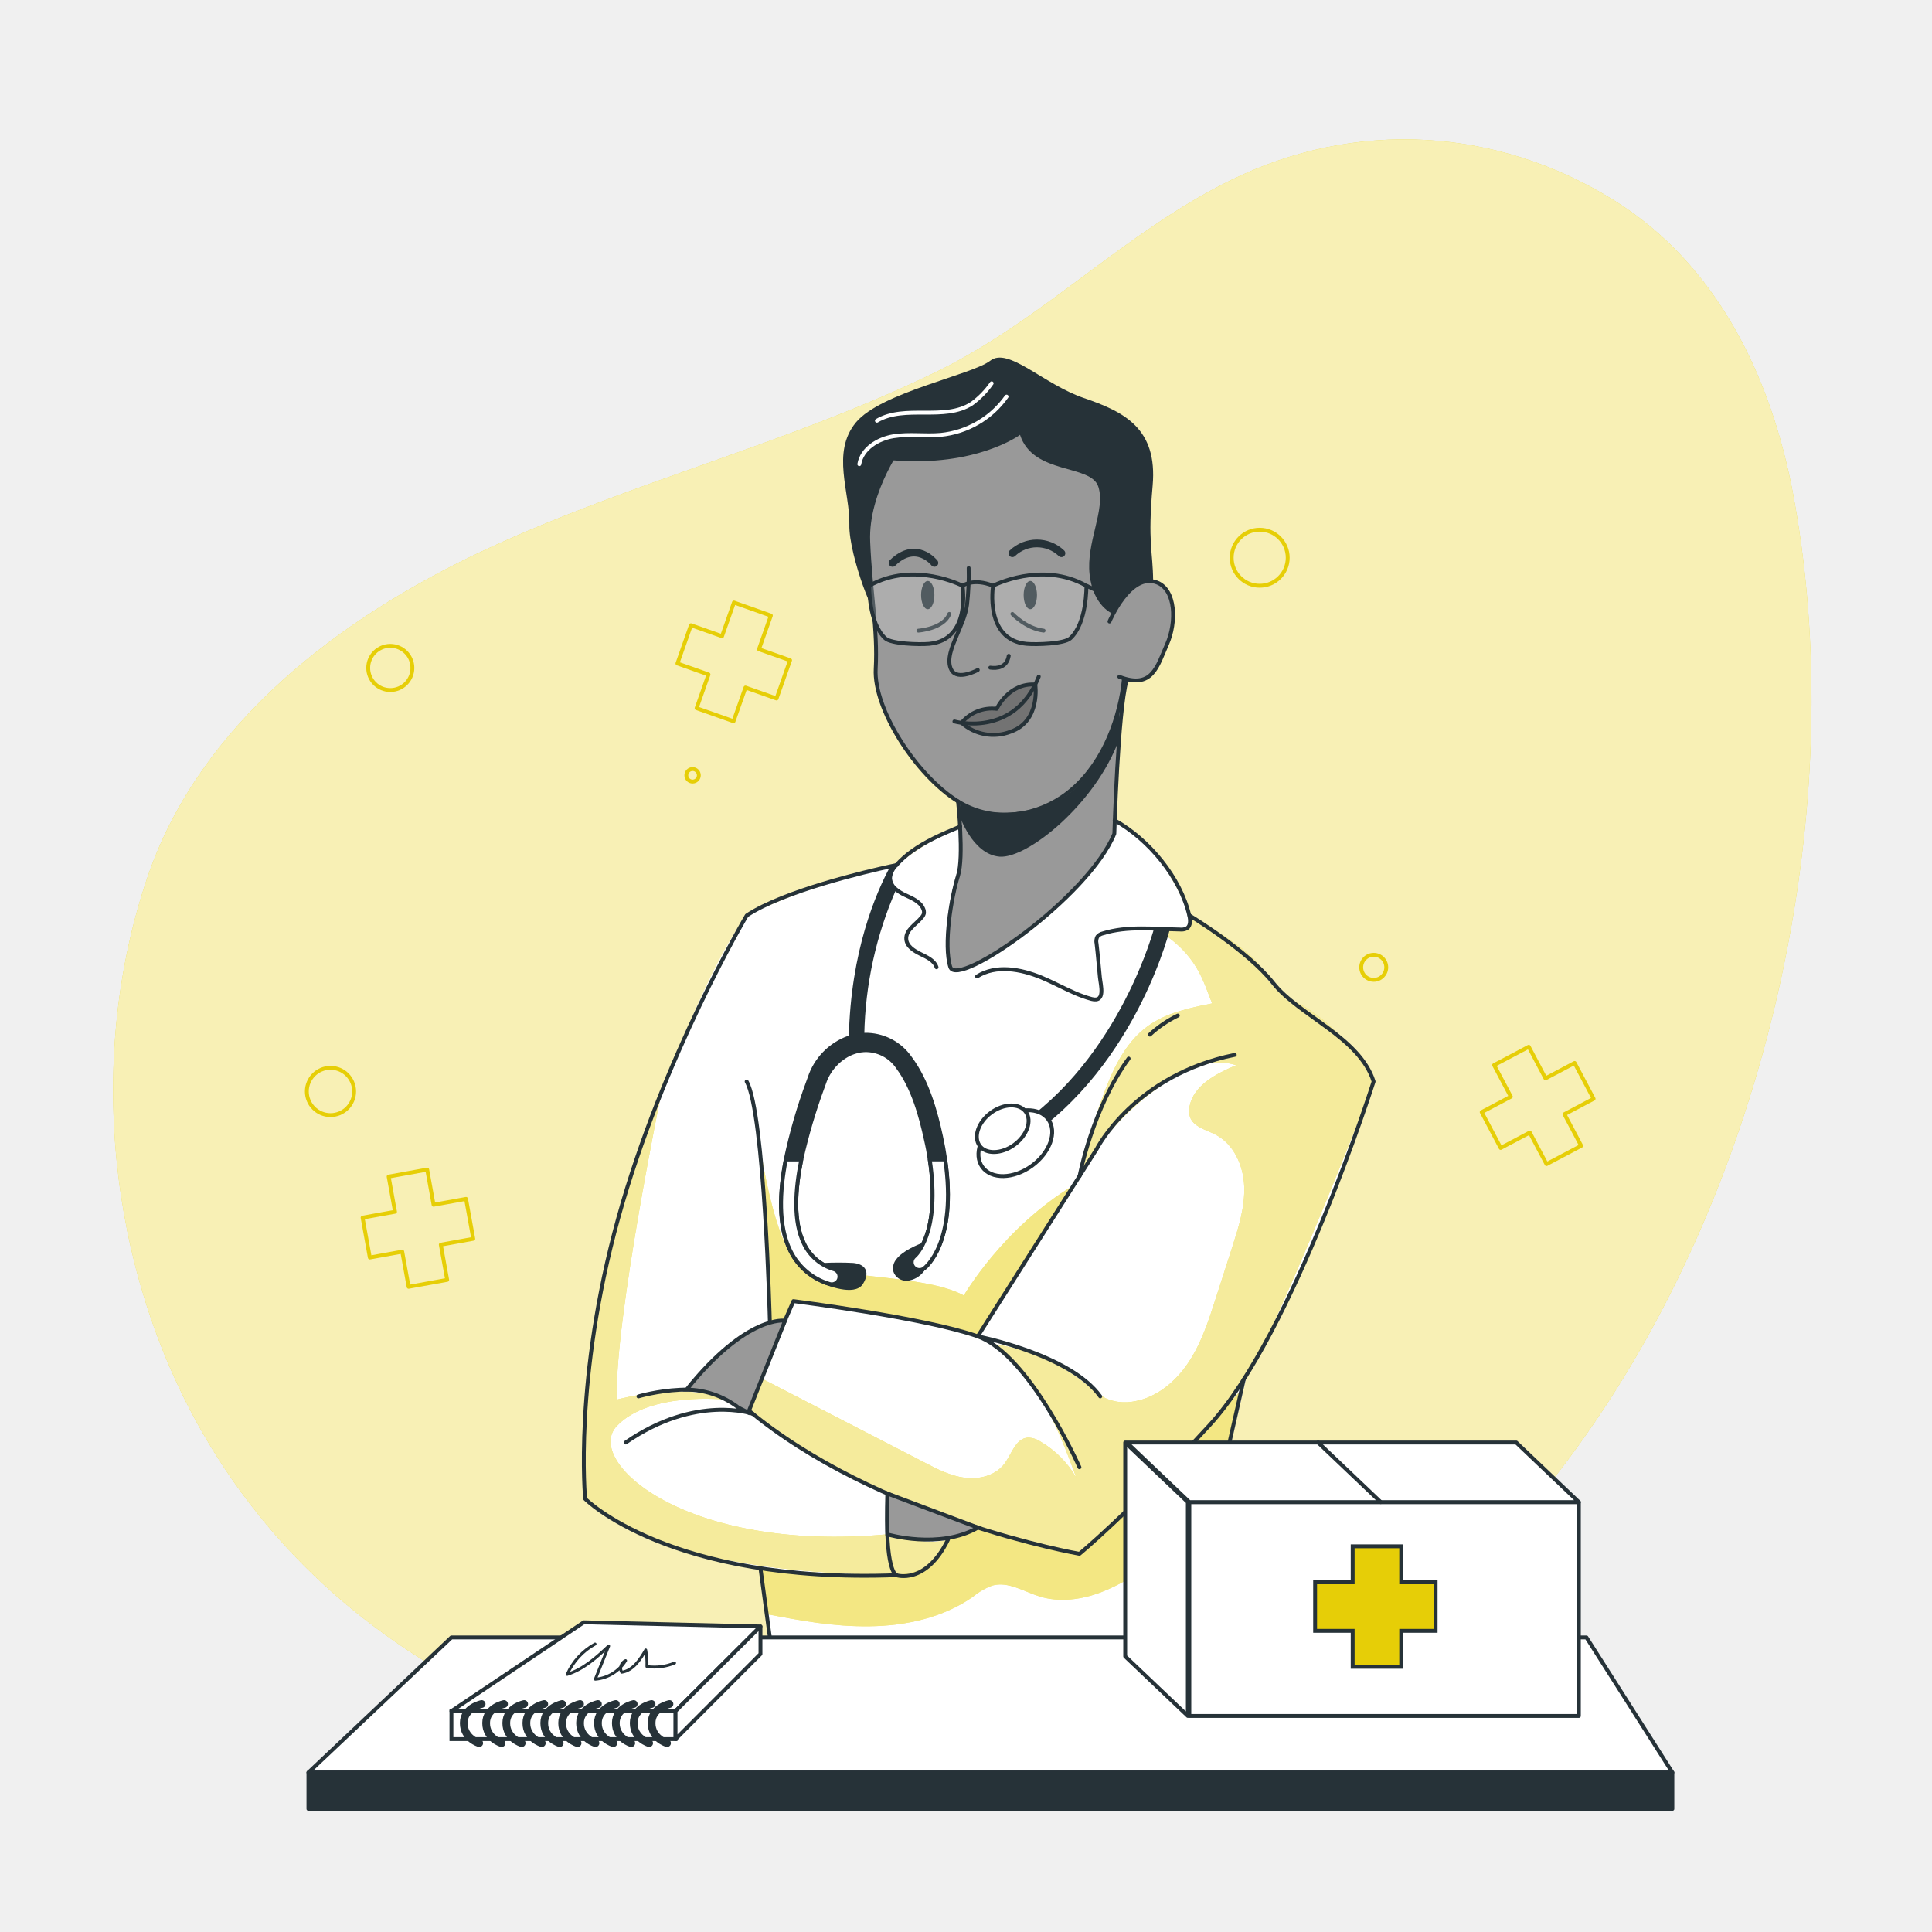
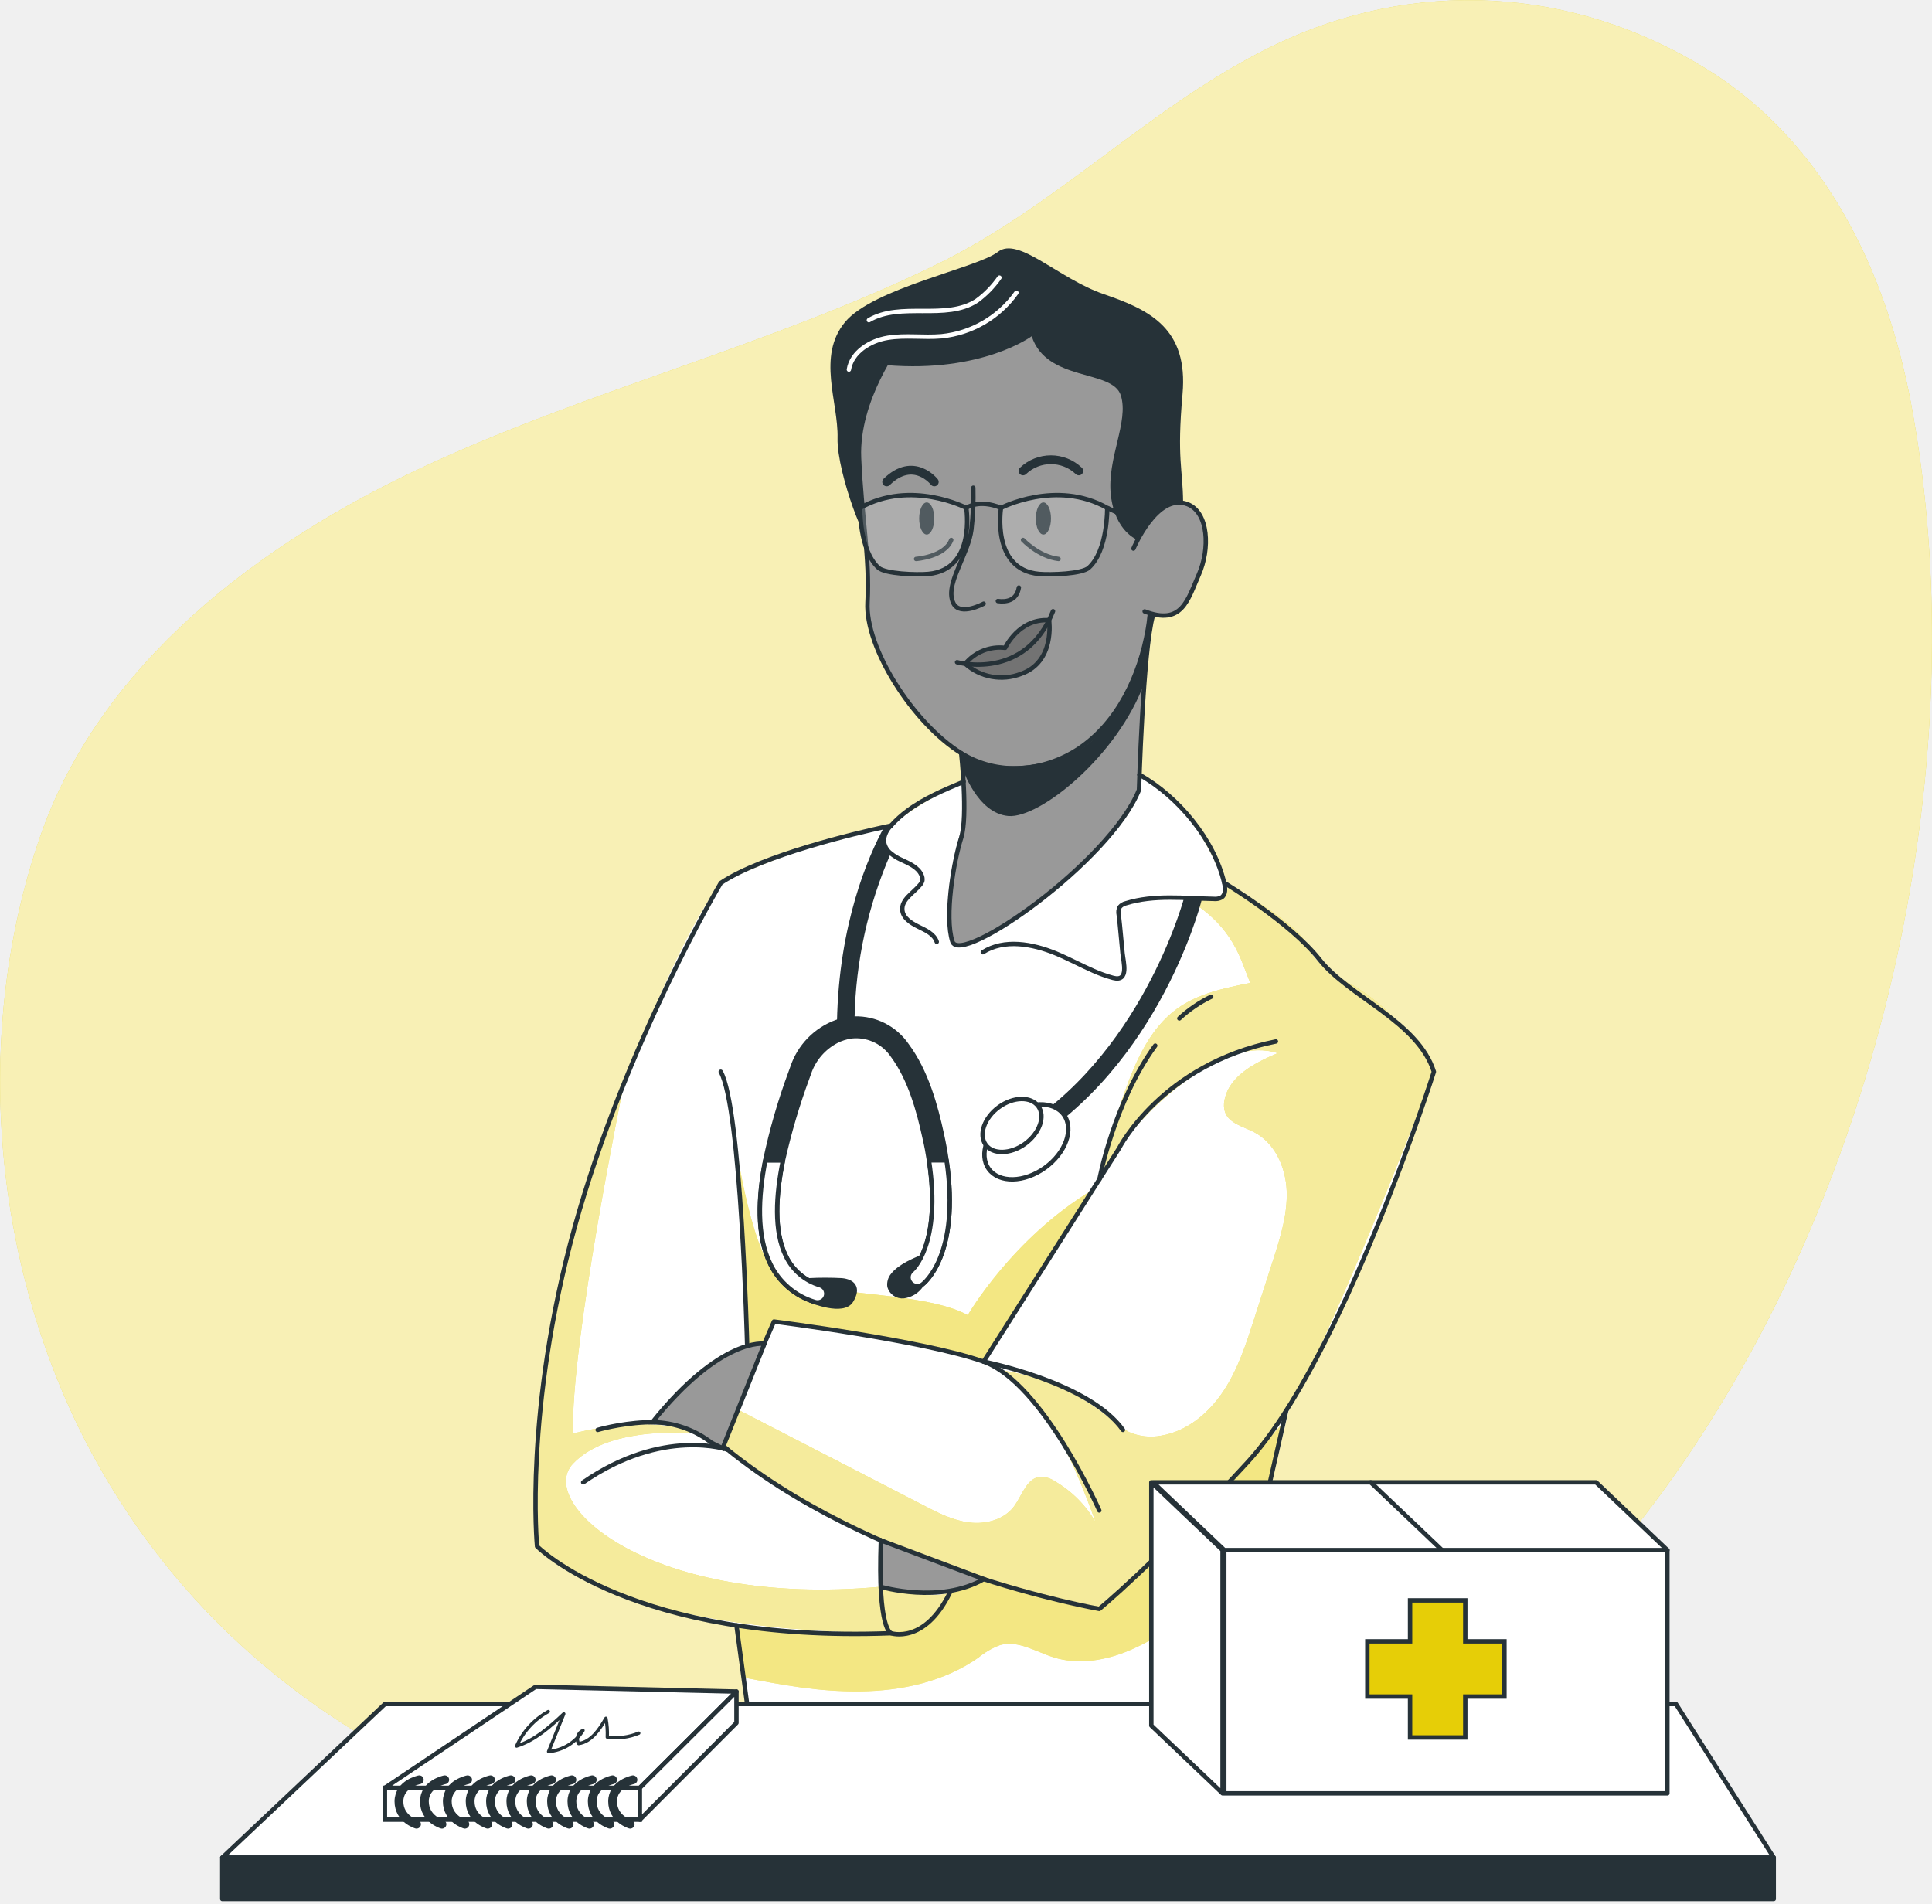
- <svg xmlns="http://www.w3.org/2000/svg" viewBox="0 0 500 500">
-   <g id="freepik--background-simple--inject-110">
+ <svg xmlns="http://www.w3.org/2000/svg" viewBox="29.25 36.03 439.57 433.1">
+   <g id="freepik--background-simple--inject-71">
    <path d="M417.69,51.84c-30.45-18.94-66.95-21-99.11-5.23C291.19,60,269.88,82.77,242.46,96.17,205,114.5,163.87,124.52,126,142.08s-74.12,45.08-87.7,84.56c-16,46.63-10.38,101.46,14.09,144.09,39.78,69.29,118.68,93.9,194.64,93,160.51-1.89,243.19-196.29,217-336C458.31,97.46,444.37,68.43,417.69,51.84Z" style="fill:#E6CE07" />
    <path d="M417.69,51.84c-30.45-18.94-66.95-21-99.11-5.23C291.19,60,269.88,82.77,242.46,96.17,205,114.5,163.87,124.52,126,142.08s-74.12,45.08-87.7,84.56c-16,46.63-10.38,101.46,14.09,144.09,39.78,69.29,118.68,93.9,194.64,93,160.51-1.89,243.19-196.29,217-336C458.31,97.46,444.37,68.43,417.69,51.84Z" style="fill:#fff;opacity:0.7" />
  </g>
-   <g id="freepik--Graphics--inject-110">
-     <polygon points="120.61 310.27 112.21 311.79 110.56 302.69 100.58 304.5 102.23 313.6 93.84 315.12 95.71 325.45 104.1 323.93 105.75 333.03 115.73 331.23 114.08 322.12 122.48 320.6 120.61 310.27" style="fill:none;stroke:#E6CE07;stroke-linecap:round;stroke-linejoin:round" />
-     <polygon points="204.47 170.87 196.42 168.03 199.5 159.31 189.94 155.93 186.86 164.65 178.81 161.81 175.32 171.71 183.36 174.55 180.28 183.28 189.84 186.65 192.93 177.93 200.97 180.77 204.47 170.87" style="fill:none;stroke:#E6CE07;stroke-linecap:round;stroke-linejoin:round" />
-     <polygon points="407.51 275.09 399.97 279.08 395.64 270.9 386.67 275.64 391 283.82 383.46 287.81 388.37 297.09 395.91 293.1 400.24 301.27 409.21 296.53 404.88 288.35 412.42 284.36 407.51 275.09" style="fill:none;stroke:#E6CE07;stroke-linecap:round;stroke-linejoin:round" />
-     <circle cx="85.53" cy="282.47" r="6.12" style="fill:none;stroke:#E6CE07;stroke-linecap:round;stroke-linejoin:round" />
-     <path d="M180.86,200.65a1.62,1.62,0,1,1-1.62-1.62A1.62,1.62,0,0,1,180.86,200.65Z" style="fill:none;stroke:#E6CE07;stroke-linecap:round;stroke-linejoin:round" />
-     <path d="M106.73,172.86a5.72,5.72,0,1,1-5.72-5.72A5.73,5.73,0,0,1,106.73,172.86Z" style="fill:none;stroke:#E6CE07;stroke-linecap:round;stroke-linejoin:round" />
-     <path d="M358.76,250.34a3.24,3.24,0,1,1-3.24-3.24A3.24,3.24,0,0,1,358.76,250.34Z" style="fill:none;stroke:#E6CE07;stroke-linecap:round;stroke-linejoin:round" />
-     <circle cx="326.01" cy="144.34" r="7.25" style="fill:none;stroke:#E6CE07;stroke-linecap:round;stroke-linejoin:round" />
-   </g>
-   <g id="freepik--Character--inject-110">
+   <g id="freepik--Character--inject-71">
    <path d="M281.37,209.51c.38.57,11.85,2.86,17.8,11.51a82.52,82.52,0,0,1,8.66,15.91s9.95,5.92,15.05,10.8,11.18,11.36,15.87,14.76,14.34,9.85,16.77,17.4c0,0-14.47,39.63-18.56,48.39s-14.18,27.35-14.18,27.35l-18,76.47H200.37l-3.56-26.23s-32-6.28-45.37-18c0,0-1.26-29,4.33-54.87s24.6-79.66,37.48-96.09c0,0,20.57-9.84,38.72-13,0,0,11.78-9.31,19.49-10.3S281.37,209.51,281.37,209.51Z" style="fill:#fff" />
    <path d="M198.22,417.69c9.27,1.77,17.35,3.3,26.79,3.19s19.08-2.23,26.8-7.64a17.23,17.23,0,0,1,5-2.9c4.1-1.15,8.16,1.56,12.23,2.82,5.16,1.6,10.82.84,15.88-1.08s9.61-4.91,14.12-7.89q-1,13.8-.65,27.65l6.43.26,16.47-72.47s-28.17,32.72-41.9,42.49l-26.34-6.78s-2.48,2.06-7.7,3.1c0,0-2.39,9.19-15.83,9.21s-32.71-1.78-32.71-1.78Z" style="fill:#E6CE07" />
    <path d="M198.22,417.69c9.27,1.77,17.35,3.3,26.79,3.19s19.08-2.23,26.8-7.64a17.23,17.23,0,0,1,5-2.9c4.1-1.15,8.16,1.56,12.23,2.82,5.16,1.6,10.82.84,15.88-1.08s9.61-4.91,14.12-7.89q-1,13.8-.65,27.65l6.43.26,16.47-72.47s-28.17,32.72-41.9,42.49l-26.34-6.78s-2.48,2.06-7.7,3.1c0,0-2.39,9.19-15.83,9.21s-32.71-1.78-32.71-1.78Z" style="fill:#fff;opacity:0.5" />
    <path d="M171.23,282.47S159,341.84,159.62,362.23c0,0,16.62-4.66,28.22,0,0,0-19.74-2.2-28.24,6.85s17.66,32.83,70,28c0,0,10.44,3.27,15.74,1.35,0,0-1.42,9.46-15.83,9.21-14.35-.57-56.33-.92-78.08-19.76C151.44,387.89,148.7,333.31,171.23,282.47Z" style="fill:#E6CE07" />
    <path d="M171.23,282.47S159,341.84,159.62,362.23c0,0,16.62-4.66,28.22,0,0,0-19.74-2.2-28.24,6.85s17.66,32.83,70,28c0,0,10.44,3.27,15.74,1.35,0,0-1.42,9.46-15.83,9.21-14.35-.57-56.33-.92-78.08-19.76C151.44,387.89,148.7,333.31,171.23,282.47Z" style="fill:#fff;opacity:0.6" />
    <path d="M196.24,293.85s3.61,26.29,9.44,31.79,33,3.7,43.76,9.63c0,0,10.13-17.55,28.45-28.53l-24.84,39.11-21.47-5.07-26.21-4-2.2,5.06-3.94,0S198.79,313.78,196.24,293.85Z" style="fill:#E6CE07" />
    <path d="M196.24,293.85s3.61,26.29,9.44,31.79,33,3.7,43.76,9.63c0,0,10.13-17.55,28.45-28.53l-24.84,39.11-21.47-5.07-26.21-4-2.2,5.06-3.94,0S198.79,313.78,196.24,293.85Z" style="fill:#fff;opacity:0.5" />
    <path d="M298.93,240.3c11.23,6.61,12.49,14.06,14.8,19.38-5.84,1.16-11.88,2.4-16.7,5.89-6,4.36-9.25,11.58-11.77,18.59a185.24,185.24,0,0,0-6,20.26,69.61,69.61,0,0,1,22.49-24.34c5.39-3.56,12.05-6.43,18.2-4.42-5.16,2.19-11,5.15-12.09,10.65a5.17,5.17,0,0,0,.11,2.76c.92,2.59,4.14,3.29,6.58,4.55,4.76,2.45,7.24,8,7.45,13.38s-1.44,10.58-3.07,15.67q-2.15,6.69-4.3,13.38c-1.83,5.7-3.69,11.48-7,16.48s-8.28,9.19-14.19,10.17a12.35,12.35,0,0,1-7.33-.83,24.32,24.32,0,0,1-4.83-3.45,50,50,0,0,0-24.64-10.64c11.62,7.68,17.12,21.63,21.94,34.7a25.55,25.55,0,0,0-9.25-9.36,5.91,5.91,0,0,0-3.36-1.06c-3.16.25-4.16,4.28-6.06,6.8-2.28,3-6.45,4.07-10.19,3.59s-7.18-2.23-10.54-4l-42.51-21.92-3,9s33.86,27,85.74,36.55c0,0,33.7-26.63,45.64-50.24s30.49-72,30.49-72-6.79-12.86-18.43-19.57c0,0-8.69-4.11-10.52-9.19s-18.16-13.85-18.16-13.85S310.55,242.65,298.93,240.3Z" style="fill:#E6CE07" />
    <path d="M298.93,240.3c11.23,6.61,12.49,14.06,14.8,19.38-5.84,1.16-11.88,2.4-16.7,5.89-6,4.36-9.25,11.58-11.77,18.59a185.24,185.24,0,0,0-6,20.26,69.61,69.61,0,0,1,22.49-24.34c5.39-3.56,12.05-6.43,18.2-4.42-5.16,2.19-11,5.15-12.09,10.65a5.17,5.17,0,0,0,.11,2.76c.92,2.59,4.14,3.29,6.58,4.55,4.76,2.45,7.24,8,7.45,13.38s-1.44,10.58-3.07,15.67q-2.15,6.69-4.3,13.38c-1.83,5.7-3.69,11.48-7,16.48s-8.28,9.19-14.19,10.17a12.35,12.35,0,0,1-7.33-.83,24.32,24.32,0,0,1-4.83-3.45,50,50,0,0,0-24.64-10.64c11.62,7.68,17.12,21.63,21.94,34.7a25.55,25.55,0,0,0-9.25-9.36,5.91,5.91,0,0,0-3.36-1.06c-3.16.25-4.16,4.28-6.06,6.8-2.28,3-6.45,4.07-10.19,3.59s-7.18-2.23-10.54-4l-42.51-21.92-3,9s33.86,27,85.74,36.55c0,0,33.7-26.63,45.64-50.24s30.49-72,30.49-72-6.79-12.86-18.43-19.57c0,0-8.69-4.11-10.52-9.19s-18.16-13.85-18.16-13.85S310.55,242.65,298.93,240.3Z" style="fill:#fff;opacity:0.6" />
    <path d="M295.36,148.25s2.27-26.47-9.14-29-17.82-13-17.82-13l-40.48,11.3-6.28,24.34,4,12.32s.84,11.43,1,17.08,0,10,4.28,16.86,8.26,13.67,17.51,19.6v15.59s-5.72,16.69-2.56,26.93c0,0,1.89,2,7.11-1s27.55-17.92,35.34-33.5l2.42-39.61s6.43,1,9.2-4.86c4.07-5.73,3.91-12.41,2.33-17.85s-8.38-1.92-8.38-1.92Z" style="fill:#999" />
    <path d="M248.87,187.06a11.27,11.27,0,0,1,9.08-3.62s4.87-7.69,10-6.28c0,0,1.58,8.15-4.57,11.36C255.38,192.69,248.87,187.06,248.87,187.06Z" style="fill:#737373" />
    <path d="M233.83,114.18s-9.69,12.73-9.13,26,2.49,22.68,1.93,32.92,10.24,27.39,21.31,34.3c8.27,5.17,18.64,4.29,26.69-1,9-6,13.95-16.78,15.76-27.13.18-1,.32-2,.42-3.08" style="fill:none;stroke:#263238;stroke-linecap:round;stroke-linejoin:round" />
    <path d="M247.94,207.41s1.57,14.34,0,19.25c-1.73,5.39-3.82,17.94-2,23.61s35.87-18.16,42.45-34.51c0,0,.91-31.77,3.18-39.71" style="fill:none;stroke:#263238;stroke-linecap:round;stroke-linejoin:round" />
    <path d="M247,186.71s15.49,4.38,21.83-11.61" style="fill:none;stroke:#263238;stroke-linecap:round;stroke-linejoin:round" />
    <path d="M248.25,210.86s3.3,10.23,10.42,10.84,24.93-13.66,31-30.47v-8.41s-5,22-19.64,26-21.49-1.09-21.49-1.09Z" style="fill:#263238" />
    <path d="M267.94,177.16c-6.88-.48-10,6.28-10,6.28a10.18,10.18,0,0,0-9.08,3.62,12.3,12.3,0,0,0,12.69,2.3C269.37,186.64,267.94,177.16,267.94,177.16Z" style="fill:none;stroke:#263238;stroke-linecap:round;stroke-linejoin:round" />
    <path d="M250.69,147a66.94,66.94,0,0,1-.42,9.5c-.37,2.83-1.68,5.54-2.77,8.2-1,2.42-2.67,6.14-1.28,8.69,1.58,2.89,6.83,0,6.83,0" style="fill:none;stroke:#263238;stroke-linecap:round;stroke-linejoin:round" />
    <path d="M256.28,172.79c1.77.24,4.28,0,4.78-3.07" style="fill:none;stroke:#263238;stroke-linecap:round;stroke-linejoin:round" />
    <path d="M262,143.18a9.2,9.2,0,0,1,12.7,0" style="fill:none;stroke:#263238;stroke-linecap:round;stroke-linejoin:round;stroke-width:2px" />
    <path d="M241.82,145.68s-4.69-6-10.83,0" style="fill:none;stroke:#263238;stroke-linecap:round;stroke-linejoin:round;stroke-width:2px" />
    <path d="M287.13,160.85s5.35-12.85,12.33-10.09c4.81,1.91,5.1,10.21,2.55,16s-3.83,11.69-12.33,8.39" style="fill:none;stroke:#263238;stroke-linecap:round;stroke-linejoin:round" />
    <path d="M288.08,158.88s-5.14-1.82-6.09-10.17S286.16,132,284.26,126s-16.87-3-20.28-13.46c0,0-11.24,8.38-33,6.58,0,0-4.59,7.82-5.39,12.6a77.47,77.47,0,0,0,.08,22.53c0,.26.09.51.14.77,1.56,8.14-6.21-11.08-6-19.29s-4.74-18.64,1.71-26.41S251.62,97,256.28,93.35,270,99.42,280.47,103s19.15,7.85,17.83,22.7.07,16.84.13,24.66C298.43,150.38,293.59,148.56,288.08,158.88Z" style="fill:#263238" />
    <path d="M268.37,154c0,2-.77,3.66-1.73,3.66s-1.72-1.64-1.72-3.66.77-3.65,1.72-3.65S268.37,152,268.37,154Z" style="fill:#263238" />
    <path d="M241.82,154c0,2-.77,3.66-1.72,3.66s-1.72-1.64-1.72-3.66.77-3.65,1.72-3.65S241.82,152,241.82,154Z" style="fill:#263238" />
    <path d="M262,158.88s3.57,3.79,8.09,4.33" style="fill:none;stroke:#263238;stroke-linecap:round;stroke-linejoin:round" />
    <path d="M237.68,163.21s6.53-.46,8-4.33" style="fill:none;stroke:#263238;stroke-linecap:round;stroke-linejoin:round" />
    <path d="M252.86,252.7c4.86-3.09,11.29-1.93,16.61.26,2.92,1.21,5.7,2.73,8.61,4a31.67,31.67,0,0,0,4.44,1.58c3.65.95,2.34-3.58,2.13-5.61-.3-2.91-.51-5.83-.86-8.72a2.63,2.63,0,0,1,.2-1.78,2.48,2.48,0,0,1,1.42-.87c6.41-2,13.32-1.12,20-1a3,3,0,0,0,1.76-.33c1-.65.89-2.12.62-3.28-2.31-9.88-10.46-19.71-19.32-24.65" style="fill:none;stroke:#263238;stroke-linecap:round;stroke-linejoin:round" />
    <path d="M248.5,213.9c-4.41,1.84-8.94,3.75-12.74,6.57a24.57,24.57,0,0,0-3.79,3.42,5.34,5.34,0,0,0-1.63,3.31,3.94,3.94,0,0,0,1.59,3,10.14,10.14,0,0,0,2.2,1.38c1.84.87,4,1.72,4.78,3.57a2.17,2.17,0,0,1,.2,1.25,2.3,2.3,0,0,1-.56,1c-1.52,1.85-4.2,3.28-4,5.67.13,1.85,2,3,3.66,3.82s3.6,1.67,4.17,3.44" style="fill:none;stroke:#263238;stroke-linecap:round;stroke-linejoin:round" />
    <path d="M222.39,120.13c.65-4,4.83-6.58,8.85-7.23s8.15,0,12.2-.35a23.78,23.78,0,0,0,17.06-9.91" style="fill:none;stroke:#fff;stroke-linecap:round;stroke-linejoin:round" />
    <path d="M226.94,108.89c7.26-4.29,17.46.17,24.54-4.41a22.13,22.13,0,0,0,5.16-5.28" style="fill:none;stroke:#fff;stroke-linecap:round;stroke-linejoin:round" />
    <path d="M319.55,273c-26,5.19-35.7,24.32-35.7,24.32l-30.8,48.51" style="fill:none;stroke:#263238;stroke-linecap:round;stroke-linejoin:round" />
    <path d="M297.57,267.76a29.53,29.53,0,0,1,7.25-4.94" style="fill:none;stroke:#263238;stroke-linecap:round;stroke-linejoin:round" />
    <path d="M279.39,304.38s3.28-17.52,12.7-30.43" style="fill:none;stroke:#263238;stroke-linecap:round;stroke-linejoin:round" />
    <path d="M199.23,341.76s-1.35-53.67-6-61.87" style="fill:none;stroke:#263238;stroke-linecap:round;stroke-linejoin:round" />
    <path d="M307.83,236.93s15,9,21.66,17.46,22.4,14.08,26,25.5c0,0-20.73,65.32-42.45,88.93s-33.68,33.3-33.68,33.3-52.25-9.08-86.14-37.54l12.12-27.85s34.17,4.32,47.68,9.12,26.34,33.87,26.34,33.87" style="fill:none;stroke:#263238;stroke-linecap:round;stroke-linejoin:round" />
    <path d="M253.05,345.85s23.92,4.65,31.69,15.54" style="fill:none;stroke:#263238;stroke-linecap:round;stroke-linejoin:round" />
    <polyline points="321.88 357.05 304.82 432.1 200.37 432.1 196.81 405.87" style="fill:none;stroke:#263238;stroke-linecap:round;stroke-linejoin:round" />
    <path d="M245.35,398.44c-5.77,11.82-13.38,9.21-13.38,9.21-58.85,2.23-80.53-19.76-80.53-19.76s-3-30.93,8.57-72.67,33.24-78.29,33.24-78.29c9.61-6.39,31.05-11.38,37.1-12.7l1.62-.34" style="fill:none;stroke:#263238;stroke-linecap:round;stroke-linejoin:round" />
    <path d="M232,407.65s-3.11-.51-2.32-21.13" style="fill:none;stroke:#263238;stroke-linecap:round;stroke-linejoin:round" />
    <path d="M194.84,365.9s-14.7-5.18-32.91,7.42" style="fill:none;stroke:#263238;stroke-linecap:round;stroke-linejoin:round" />
    <path d="M165.23,361.39s19.26-5.73,28,3.45" style="fill:none;stroke:#263238;stroke-linecap:round;stroke-linejoin:round" />
    <path d="M191.15,364.32l2.5,1.25,9.52-23.78s-9.86-1.61-25.48,17.84A22.41,22.41,0,0,1,191.15,364.32Z" style="fill:#999;stroke:#263238;stroke-miterlimit:10" />
    <path d="M229.65,386.52l0,10.57s13.47,4,23.44-1.75Z" style="fill:#999;stroke:#263238;stroke-miterlimit:10" />
    <path d="M302.66,240.45a1.91,1.91,0,0,1-.06.58c-.42,1.65-10.69,40.42-43.56,57.67a1.94,1.94,0,0,1-.93.23,2,2,0,0,1-.93-3.77c30-15.73,40.57-51.58,41.49-54.88Z" style="fill:#263238" />
    <path d="M231.93,230.17a98.49,98.49,0,0,0-8.25,37.6c0,1.05,0,2.12,0,3.21,0,.27,0,.54,0,.81a6.71,6.71,0,0,0-.89.09,10.61,10.61,0,0,0-3.11,1c0-1.47,0-2.9,0-4.31.43-22.44,7.13-37.71,10.7-44.31l1.62-.34a5.34,5.34,0,0,0-1.63,3.31A3.94,3.94,0,0,0,231.93,230.17Z" style="fill:#263238" />
    <path d="M271.31,289.68c2.34,3.25.42,8.65-4.3,12.06s-10.44,3.53-12.79.28-.43-8.65,4.29-12.06S269,286.43,271.31,289.68Z" style="fill:#fff;stroke:#263238;stroke-linecap:round;stroke-linejoin:round" />
    <path d="M265.49,287.75c1.66,2.3.3,6.12-3,8.53s-7.39,2.5-9,.2-.3-6.12,3-8.53S263.83,285.46,265.49,287.75Z" style="fill:#fff;stroke:#263238;stroke-linecap:round;stroke-linejoin:round" />
    <path d="M239.06,328.34a2,2,0,0,1-2.39-3.2c.17-.14,6.88-5.85,3.94-25.08-.25-1.63-.57-3.37-1-5.2-1.27-5.83-3.23-13.21-7.24-18.63a10,10,0,0,0-8.75-4.44,6.71,6.71,0,0,0-.89.09,10.61,10.61,0,0,0-3.11,1,12.91,12.91,0,0,0-6.32,7.38l-.36,1a146.35,146.35,0,0,0-5.55,18.79c-1.6,7.85-2.14,16.08.7,21.83a12.5,12.5,0,0,0,7.76,6.57,2,2,0,0,1-.62,3.9,2,2,0,0,1-.62-.1,16.5,16.5,0,0,1-10.1-8.6c-3.2-6.47-2.78-15.28-1.16-23.6a140.36,140.36,0,0,1,5.82-20.12l.36-1a16.54,16.54,0,0,1,10.09-10.37,14.17,14.17,0,0,1,2.51-.62c.51-.07,1-.12,1.52-.15a14,14,0,0,1,11.94,6.09c4.46,6,6.58,13.93,7.93,20.15.47,2.14.83,4.15,1.1,6.05C247.78,321.64,239.45,328.06,239.06,328.34Z" style="fill:#263238;stroke:#263238;stroke-miterlimit:10" />
    <path d="M213.83,332s7.25,3,9.09,0,.35-4.41-2.16-4.65a73.46,73.46,0,0,0-7.51,0Z" style="fill:#263238;stroke:#263238;stroke-miterlimit:10" />
    <path d="M217.16,331a2,2,0,0,1-1.9,1.38,2,2,0,0,1-.62-.1,16.5,16.5,0,0,1-10.1-8.6c-3.2-6.47-2.78-15.28-1.16-23.6h4c-1.6,7.85-2.14,16.08.7,21.83a12.5,12.5,0,0,0,7.76,6.57A2,2,0,0,1,217.16,331Z" style="fill:#fff;stroke:#263238;stroke-linecap:round;stroke-linejoin:round" />
    <path d="M232.38,326.17a3.33,3.33,0,0,0-.75,2.61,3.05,3.05,0,0,0,3.24,2.18,5.74,5.74,0,0,0,3.64-2c1-1.12,4.47-8.45,1.26-7.19C237.44,322.65,233.94,324.14,232.38,326.17Z" style="fill:#263238;stroke:#263238;stroke-miterlimit:10" />
    <path d="M239.06,328.34a2,2,0,0,1-2.39-3.2c.17-.14,6.88-5.85,3.94-25.08h4C247.78,321.64,239.45,328.06,239.06,328.34Z" style="fill:#fff;stroke:#263238;stroke-linecap:round;stroke-linejoin:round" />
    <path d="M257,151.59s12.59-6.54,24.16,0c0,0,.19,9.65-4.18,13.62-1.55,1.41-8.65,1.65-11.34,1.41C254.72,165.63,257,151.59,257,151.59Z" style="fill:#fff;opacity:0.2" />
    <path d="M249.1,151.59s-12.59-6.54-24.15,0c0,0-.19,9.65,4.17,13.62,1.55,1.41,8.66,1.65,11.34,1.41C251.38,165.63,249.1,151.59,249.1,151.59Z" style="fill:#fff;opacity:0.2" />
    <path d="M257,151.59s12.59-6.54,24.16,0c0,0,.19,9.65-4.18,13.62-1.55,1.41-8.65,1.65-11.34,1.41C254.72,165.63,257,151.59,257,151.59Z" style="fill:none;stroke:#263238;stroke-miterlimit:10" />
    <path d="M249.1,151.59s-12.59-6.54-24.15,0c0,0-.19,9.65,4.17,13.62,1.55,1.41,8.66,1.65,11.34,1.41C251.38,165.63,249.1,151.59,249.1,151.59Z" style="fill:none;stroke:#263238;stroke-miterlimit:10" />
    <path d="M249.1,151.59s2.82-2.07,7.9,0" style="fill:none;stroke:#263238;stroke-miterlimit:10" />
    <line x1="281.16" y1="151.59" x2="286.42" y2="154.03" style="fill:none;stroke:#263238;stroke-miterlimit:10" />
  </g>
-   <g id="freepik--Table--inject-110">
+   <g id="freepik--Table--inject-71">
    <polyline points="79.82 458.72 116.83 423.76 410.57 423.76 432.81 458.72 79.82 458.72" style="fill:#fff;stroke:#263238;stroke-linecap:round;stroke-linejoin:round" />
    <rect x="79.82" y="458.72" width="352.99" height="9.41" style="fill:#263238;stroke:#263238;stroke-linecap:round;stroke-linejoin:round" />
  </g>
-   <g id="freepik--Notebook--inject-110">
+   <g id="freepik--Notebook--inject-71">
    <polygon points="116.83 450.08 116.83 442.83 174.83 442.83 174.83 450.08 163.64 450.08 116.83 450.08" style="fill:#fff;stroke:#263238;stroke-miterlimit:10" />
    <polygon points="116.83 442.83 151.09 419.85 196.81 420.93 174.83 442.83 116.83 442.83" style="fill:#fff;stroke:#263238;stroke-linecap:round;stroke-linejoin:round" />
    <polygon points="174.83 450.08 196.81 428.06 196.81 420.93 174.83 442.83 174.83 450.08" style="fill:#fff;stroke:#263238;stroke-linecap:round;stroke-linejoin:round" />
    <path d="M173.26,441s-4.63.92-4.63,4.93,4,5.19,4,5.19" style="fill:none;stroke:#263238;stroke-linecap:round;stroke-linejoin:round;stroke-width:2px" />
    <path d="M168.63,441s-4.63.92-4.63,4.93,4,5.19,4,5.19" style="fill:none;stroke:#263238;stroke-linecap:round;stroke-linejoin:round;stroke-width:2px" />
    <path d="M164,441s-4.63.92-4.63,4.93,4,5.19,4,5.19" style="fill:none;stroke:#263238;stroke-linecap:round;stroke-linejoin:round;stroke-width:2px" />
    <path d="M159.37,441s-4.63.92-4.63,4.93,4,5.19,4,5.19" style="fill:none;stroke:#263238;stroke-linecap:round;stroke-linejoin:round;stroke-width:2px" />
    <path d="M154.74,441s-4.63.92-4.63,4.93,4,5.19,4,5.19" style="fill:none;stroke:#263238;stroke-linecap:round;stroke-linejoin:round;stroke-width:2px" />
    <path d="M150.11,441s-4.63.92-4.63,4.93,4,5.19,4,5.19" style="fill:none;stroke:#263238;stroke-linecap:round;stroke-linejoin:round;stroke-width:2px" />
    <path d="M145.48,441s-4.63.92-4.63,4.93,4,5.19,4,5.19" style="fill:none;stroke:#263238;stroke-linecap:round;stroke-linejoin:round;stroke-width:2px" />
    <path d="M140.85,441s-4.63.92-4.63,4.93,4,5.19,4,5.19" style="fill:none;stroke:#263238;stroke-linecap:round;stroke-linejoin:round;stroke-width:2px" />
    <path d="M135.65,441s-4.63.92-4.63,4.93,4,5.19,4,5.19" style="fill:none;stroke:#263238;stroke-linecap:round;stroke-linejoin:round;stroke-width:2px" />
    <path d="M130.44,441s-4.63.92-4.63,4.93,4,5.19,4,5.19" style="fill:none;stroke:#263238;stroke-linecap:round;stroke-linejoin:round;stroke-width:2px" />
    <path d="M124.65,441s-4.63.92-4.63,4.93,4,5.19,4,5.19" style="fill:none;stroke:#263238;stroke-linecap:round;stroke-linejoin:round;stroke-width:2px" />
    <path d="M154,425.48a16.75,16.75,0,0,0-7.21,7.85C151,432,154.33,429,157.52,426l-3.46,8.58a10.17,10.17,0,0,0,7.84-4.81,2.12,2.12,0,0,0-1,3c2.9-.42,4.75-3.22,6.21-5.76a18.68,18.68,0,0,1,.31,4.29,13.59,13.59,0,0,0,7.16-.91" style="fill:none;stroke:#263238;stroke-linecap:round;stroke-linejoin:round;stroke-width:0.75px" />
  </g>
-   <g id="freepik--Box--inject-110">
+   <g id="freepik--Box--inject-71">
    <rect x="307.8" y="388.74" width="100.81" height="55.35" style="fill:#fff;stroke:#263238;stroke-linecap:round;stroke-linejoin:round" />
    <polygon points="307.41 444.08 291.2 428.67 291.2 373.32 307.41 388.74 307.41 444.08" style="fill:#fff;stroke:#263238;stroke-linecap:round;stroke-linejoin:round" />
    <polygon points="408.61 388.74 392.4 373.32 291.6 373.32 307.8 388.74 408.61 388.74" style="fill:#fff;stroke:#263238;stroke-linecap:round;stroke-linejoin:round" />
    <polygon points="371.54 409.5 362.63 409.5 362.63 400.18 350.07 400.18 350.07 409.5 340.35 409.5 340.35 422.06 350.07 422.06 350.07 431.37 362.63 431.37 362.63 422.06 371.54 422.06 371.54 409.5" style="fill:#E6CE07;stroke:#263238;stroke-miterlimit:10" />
    <line x1="357.33" y1="388.74" x2="341.12" y2="373.32" style="fill:#fff;stroke:#263238;stroke-linecap:round;stroke-linejoin:round" />
  </g>
</svg>
